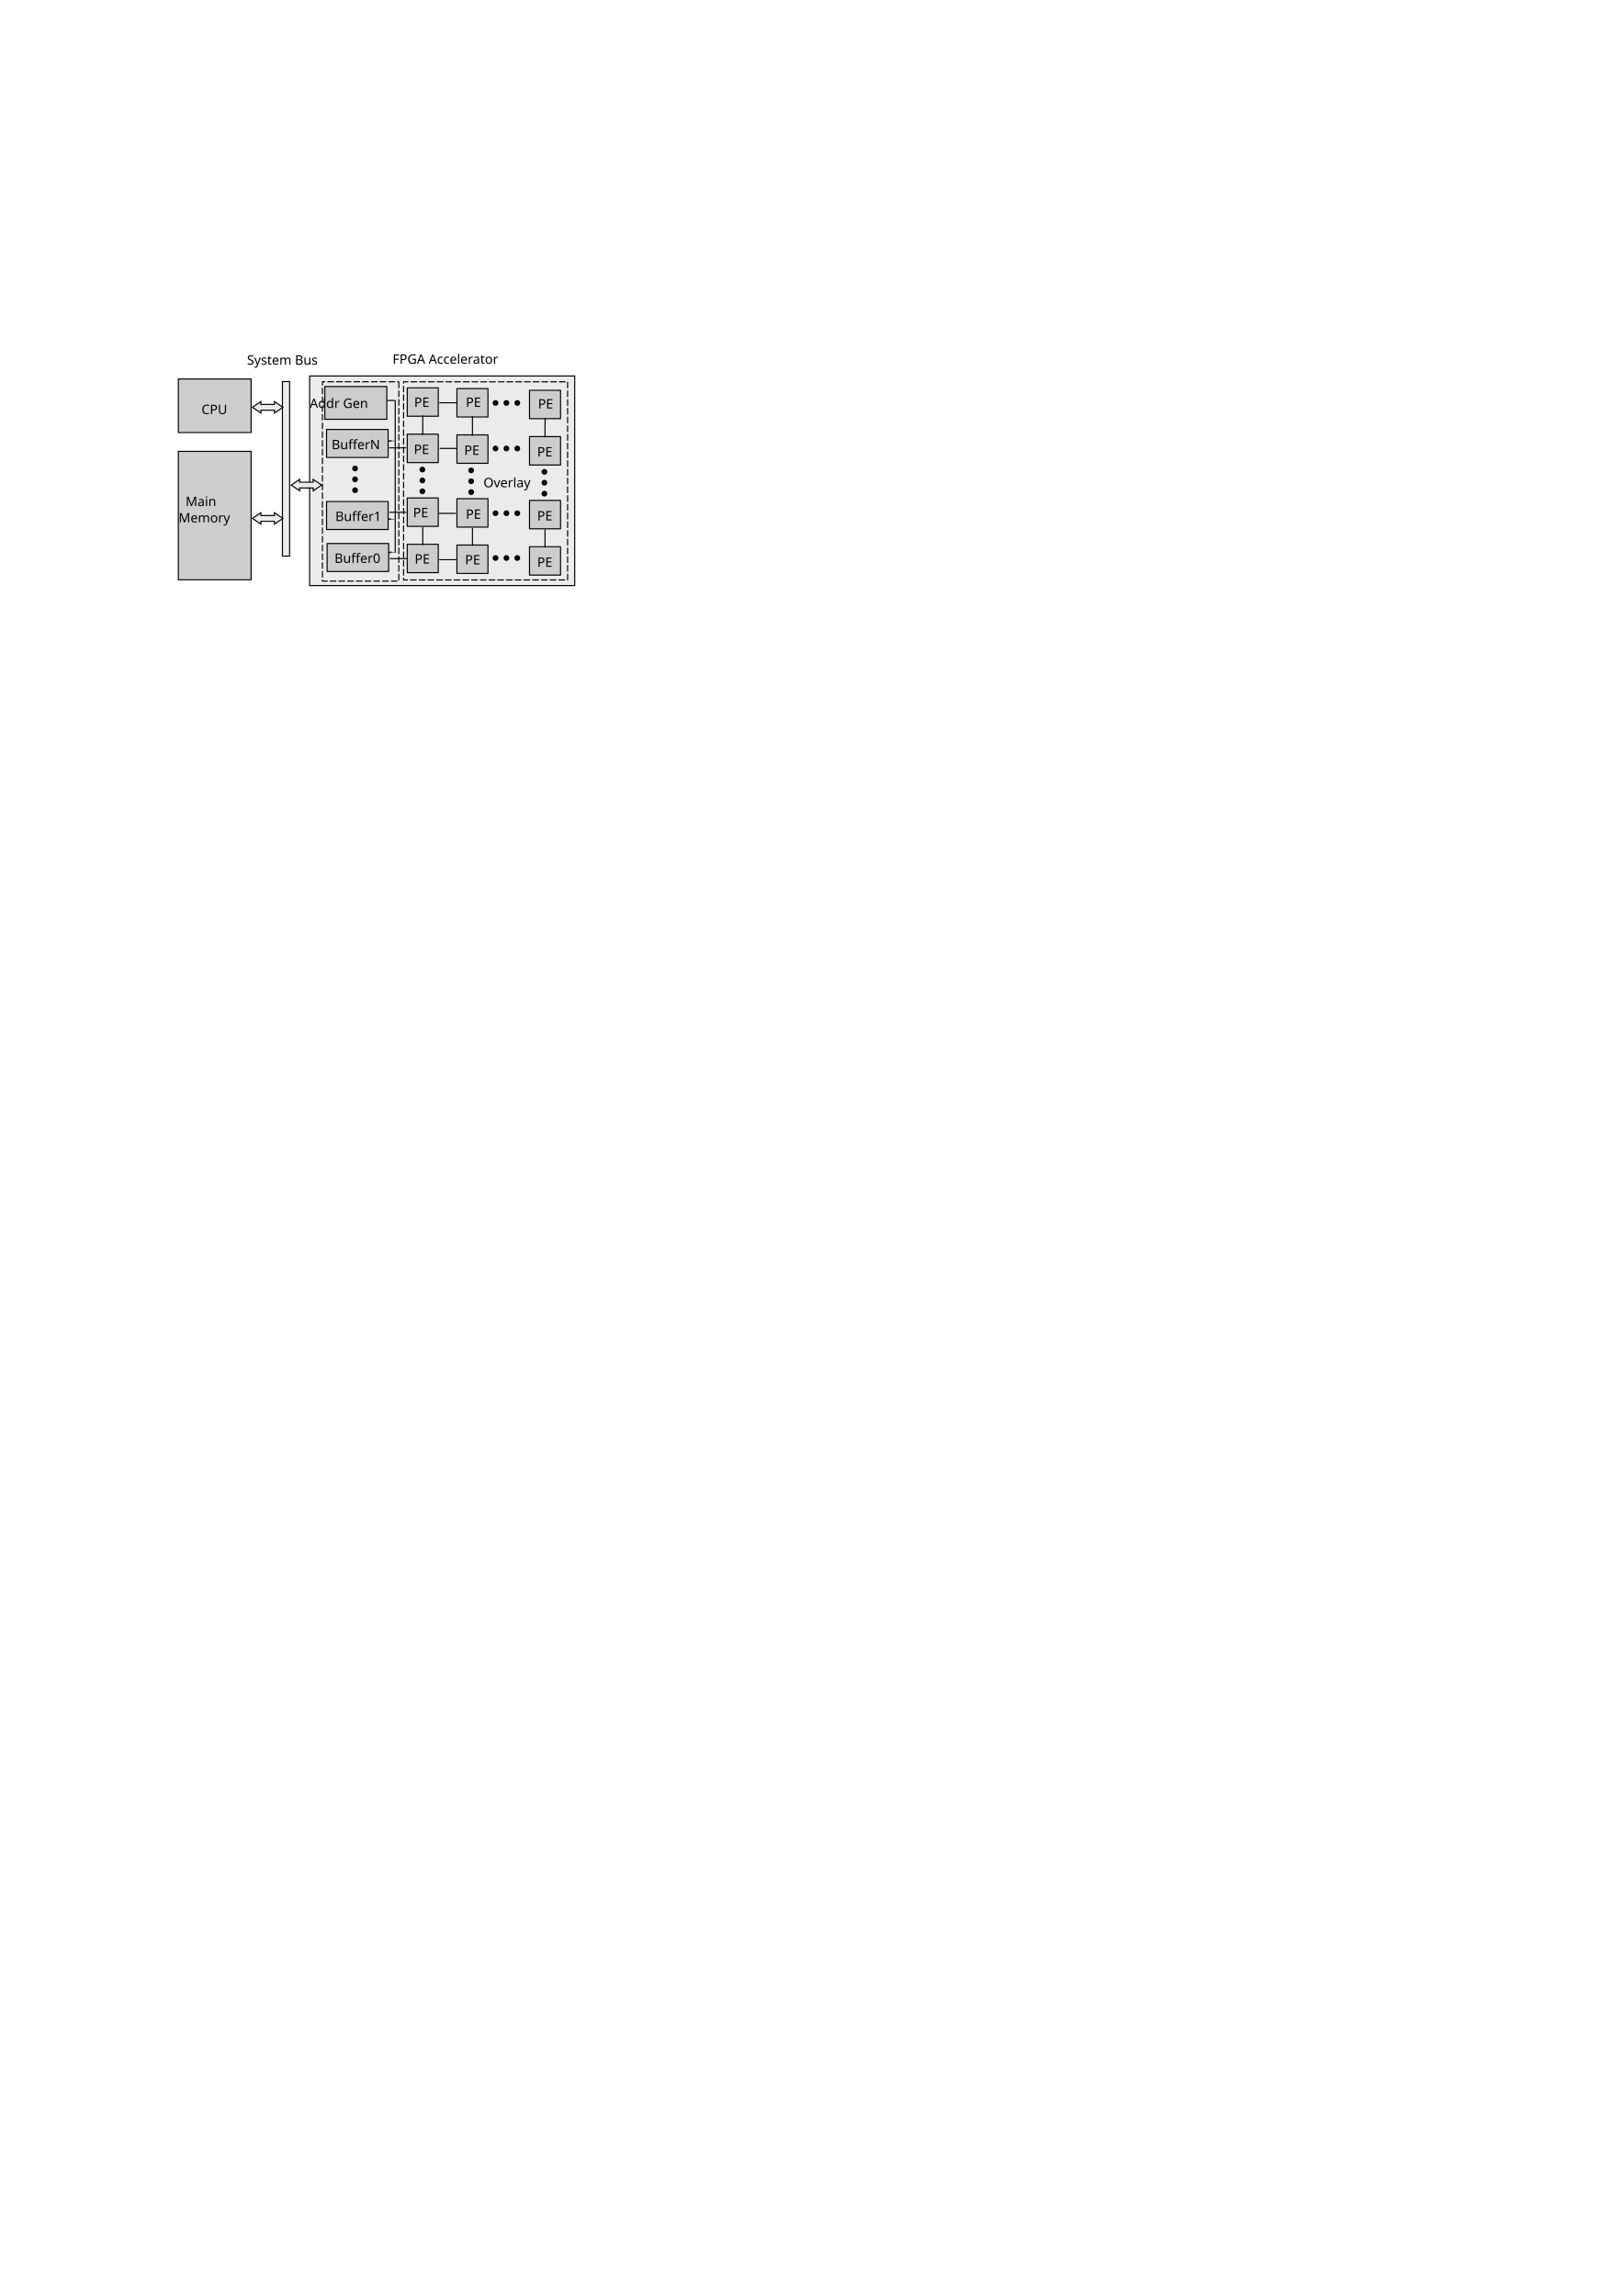
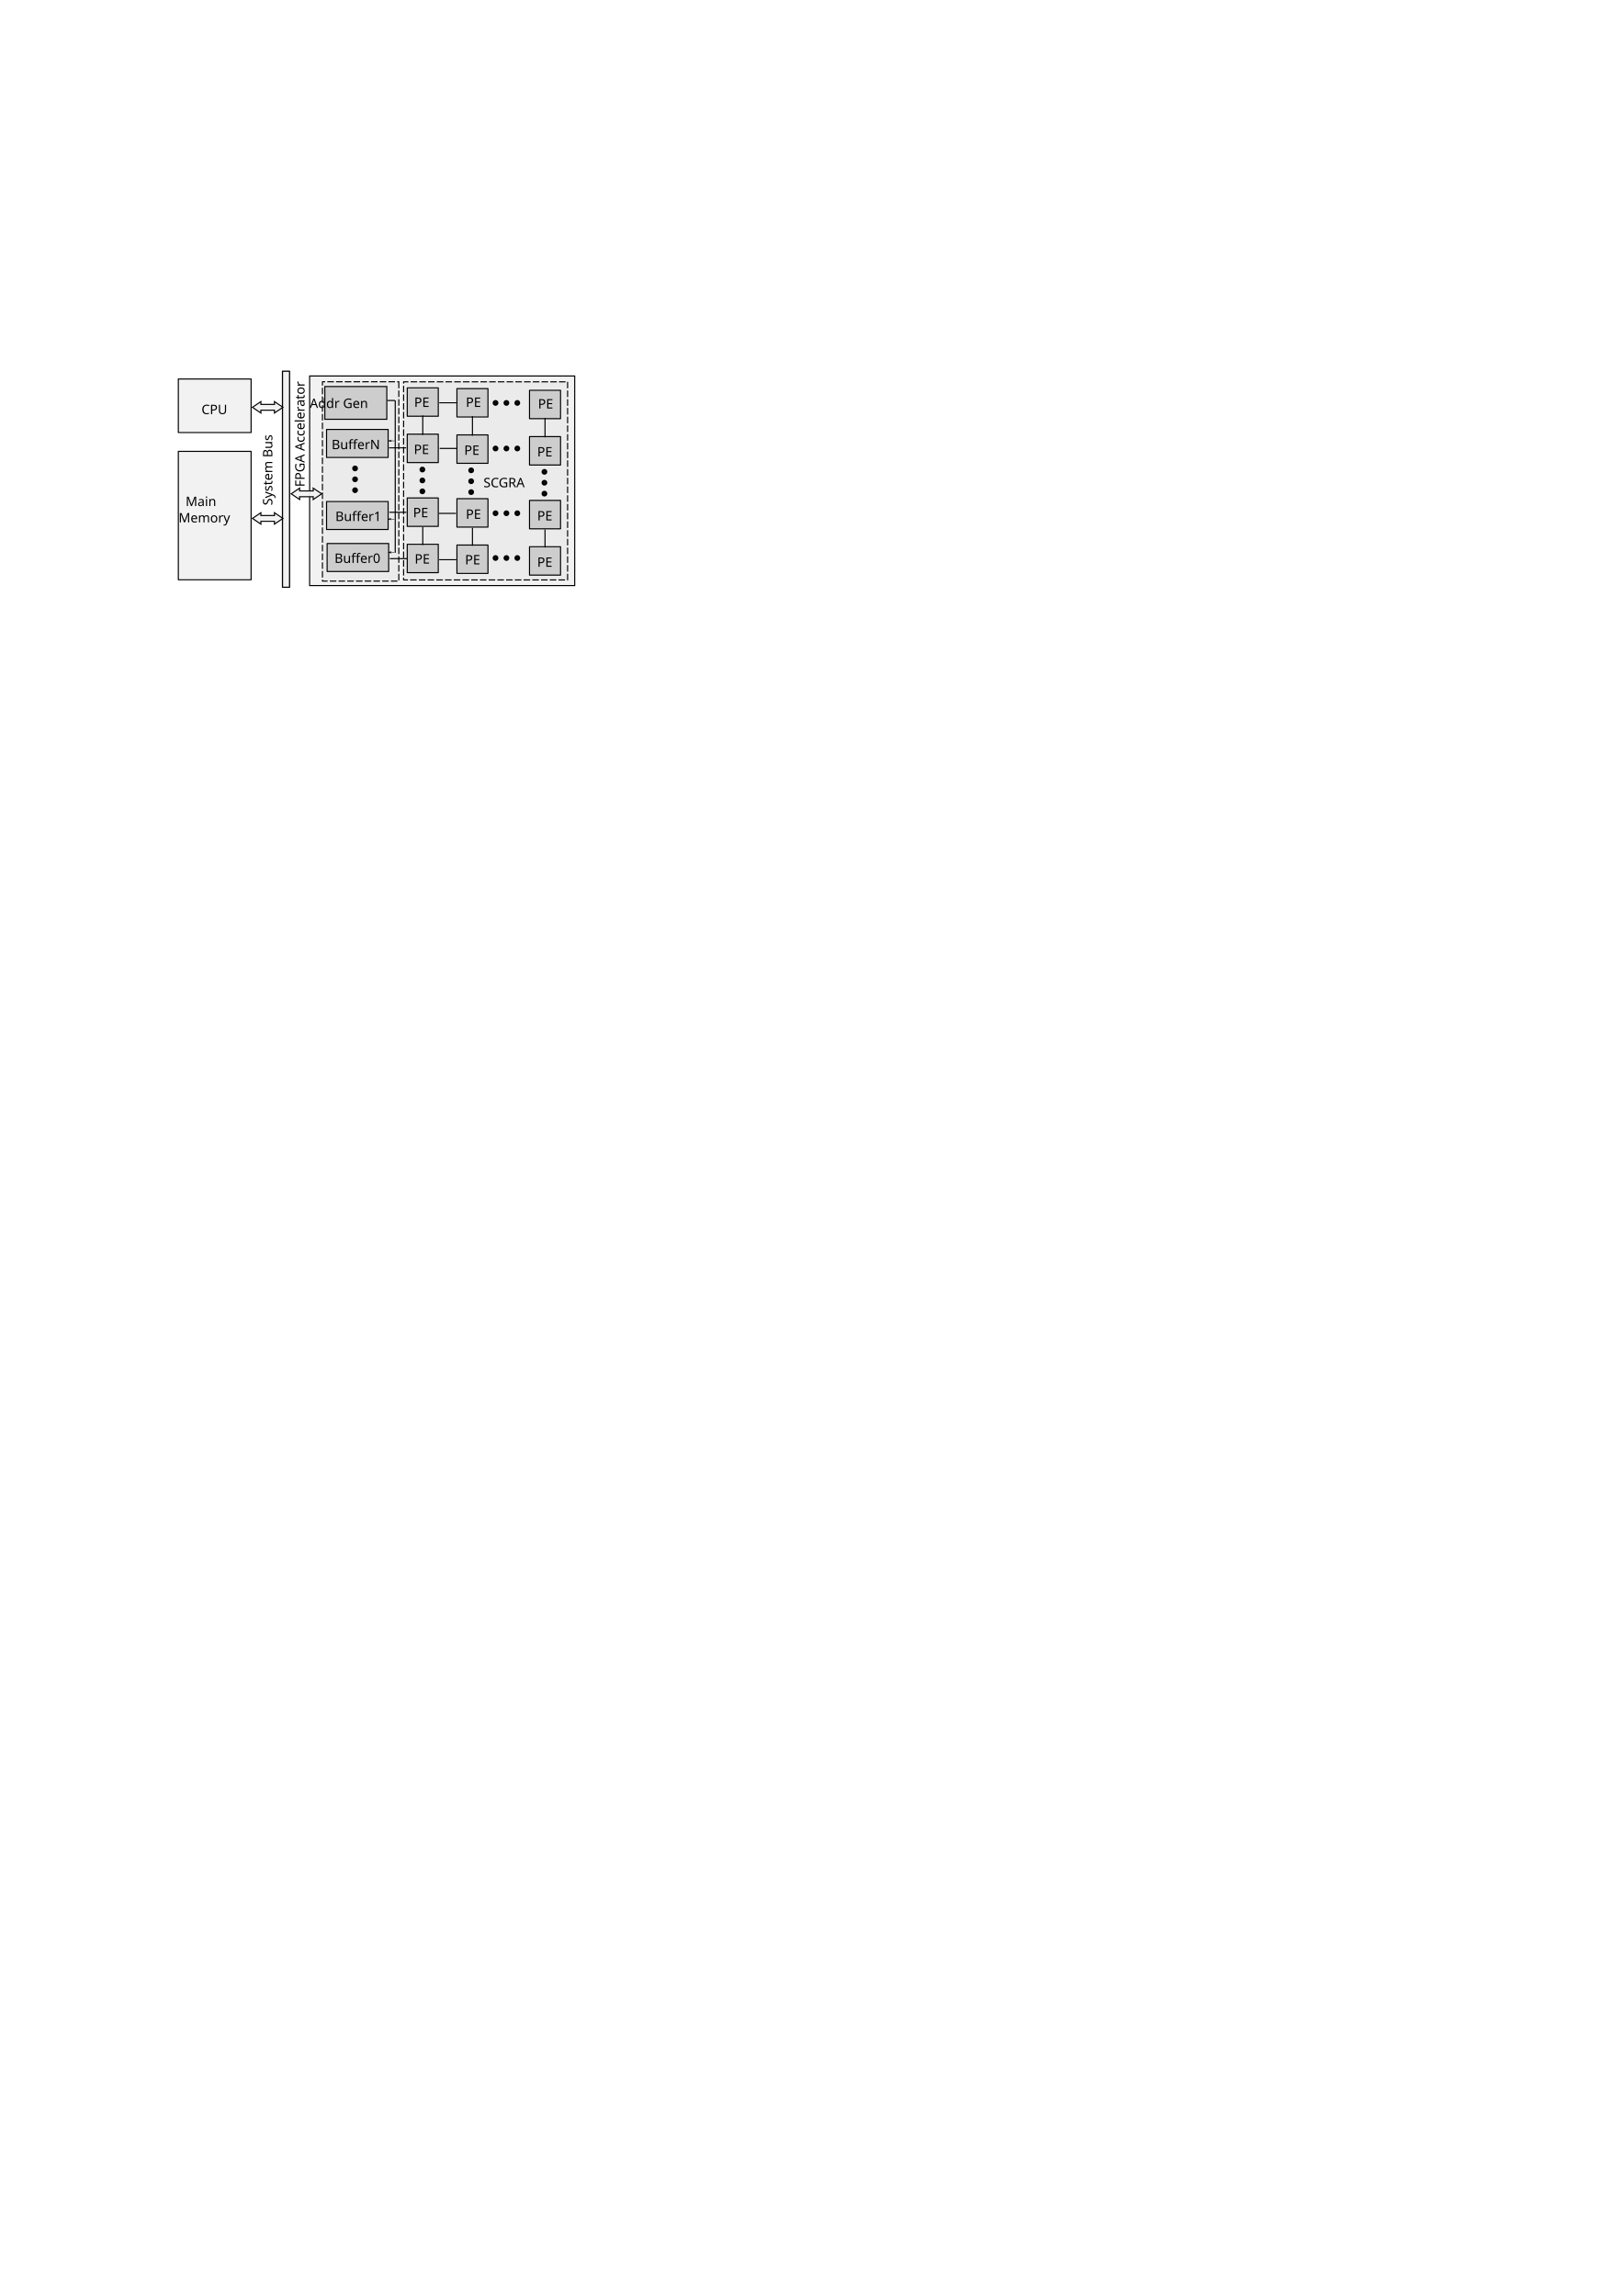
<svg xmlns="http://www.w3.org/2000/svg" xmlns:ns1="http://www.openswatchbook.org/uri/2009/osb" width="744.094" height="1052.362" id="svg2" version="1.1">
  <defs id="defs4">
    <marker orient="auto" refY="0.0" refX="0.0" id="Arrow1Mstart" style="overflow:visible">
      <path id="path4514" d="M 0.0,0.0 L 5.0,-5.0 L -12.5,0.0 L 5.0,5.0 L 0.0,0.0 z " style="fill-rule:evenodd;stroke:#000000;stroke-width:1.0pt;marker-start:none" transform="scale(0.4) translate(10,0)" />
    </marker>
    <marker orient="auto" refY="0.0" refX="0.0" id="Arrow1Mend" style="overflow:visible;">
      <path id="path4517" d="M 0.0,0.0 L 5.0,-5.0 L -12.5,0.0 L 5.0,5.0 L 0.0,0.0 z " style="fill-rule:evenodd;stroke:#000000;stroke-width:1.0pt;marker-start:none;" transform="scale(0.4) rotate(180) translate(10,0)" />
    </marker>
    <marker orient="auto" refY="0.0" refX="0.0" id="Arrow1Send" style="overflow:visible;">
      <path id="path4523" d="M 0.0,0.0 L 5.0,-5.0 L -12.5,0.0 L 5.0,5.0 L 0.0,0.0 z " style="fill-rule:evenodd;stroke:#000000;stroke-width:1.0pt;marker-start:none;" transform="scale(0.2) rotate(180) translate(6,0)" />
    </marker>
    <marker orient="auto" refY="0.0" refX="0.0" id="Arrow2Sstart" style="overflow:visible">
      <path id="path4538" style="font-size:12.0;fill-rule:evenodd;stroke-width:0.625;stroke-linejoin:round" d="M 8.719,4.034 L -2.207,0.016 L 8.719,-4.002 C 6.973,-1.63 6.983,1.616 8.719,4.034 z " transform="scale(0.3) translate(-2.3,0)" />
    </marker>
    <marker orient="auto" refY="0.0" refX="0.0" id="Arrow2Send" style="overflow:visible;">
      <path id="path4541" style="font-size:12.0;fill-rule:evenodd;stroke-width:0.625;stroke-linejoin:round;" d="M 8.719,4.034 L -2.207,0.016 L 8.719,-4.002 C 6.973,-1.63 6.983,1.616 8.719,4.034 z " transform="scale(0.3) rotate(180) translate(-2.3,0)" />
    </marker>
    <linearGradient id="linearGradient7230" ns1:paint="gradient">
      <stop style="stop-color:#000000;stop-opacity:1;" offset="0" id="stop7232" />
      <stop style="stop-color:#000000;stop-opacity:0;" offset="1" id="stop7234" />
    </linearGradient>
    <marker orient="auto" refY="0.0" refX="0.0" id="Arrow2Mstart" style="overflow:visible">
      <path id="path4532" style="font-size:12.0;fill-rule:evenodd;stroke-width:0.625;stroke-linejoin:round" d="M 8.719,4.034 L -2.207,0.016 L 8.719,-4.002 C 6.973,-1.63 6.983,1.616 8.719,4.034 z " transform="scale(0.6) translate(0,0)" />
    </marker>
    <marker orient="auto" refY="0.0" refX="0.0" id="Arrow2Mend" style="overflow:visible;">
      <path id="path4535" style="font-size:12.0;fill-rule:evenodd;stroke-width:0.625;stroke-linejoin:round;" d="M 8.719,4.034 L -2.207,0.016 L 8.719,-4.002 C 6.973,-1.63 6.983,1.616 8.719,4.034 z " transform="scale(0.6) rotate(180) translate(0,0)" />
    </marker>
    <marker orient="auto" refY="0.0" refX="0.0" id="Arrow1Lend" style="overflow:visible;">
      <path id="path4511" d="M 0.0,0.0 L 5.0,-5.0 L -12.5,0.0 L 5.0,5.0 L 0.0,0.0 z " style="fill-rule:evenodd;stroke:#000000;stroke-width:1.0pt;marker-start:none;" transform="scale(0.8) rotate(180) translate(12.5,0)" />
    </marker>
    <marker orient="auto" refY="0.0" refX="0.0" id="Arrow2Lend" style="overflow:visible;">
      <path id="path4529" style="font-size:12.0;fill-rule:evenodd;stroke-width:0.625;stroke-linejoin:round;" d="M 8.719,4.034 L -2.207,0.016 L 8.719,-4.002 C 6.973,-1.63 6.983,1.616 8.719,4.034 z " transform="scale(1.1) rotate(180) translate(1,0)" />
    </marker>
  </defs>
  <g id="layer1">
-     <rect style="fill:#ececec;fill-opacity:0.958;fill-rule:nonzero;stroke:#000000;stroke-width:0.5;stroke-linecap:butt;stroke-linejoin:miter;stroke-miterlimit:4;stroke-opacity:1;stroke-dasharray:none;stroke-dashoffset:0" id="rect9661" width="96.052" height="121.474" x="172.337" y="-263.37" transform="matrix(0,1,-1,0,0,0)" />
+     <rect style="fill:#f2f2f2;fill-opacity:0.958;fill-rule:nonzero;stroke:#000000;stroke-width:0.5;stroke-linecap:butt;stroke-linejoin:miter;stroke-miterlimit:4;stroke-opacity:1;stroke-dasharray:none;stroke-dashoffset:0" id="rect9661" width="96.052" height="121.474" x="172.337" y="-263.37" transform="matrix(0,1,-1,0,0,0)" />
    <rect style="fill:#ececec;fill-opacity:0.958;stroke:#000000;stroke-width:0.5;stroke-linejoin:round;stroke-miterlimit:4;stroke-opacity:1;stroke-dasharray:3, 1;stroke-dashoffset:0" id="rect3466-4" width="90.82" height="75.156" x="174.99" y="-260.12" transform="matrix(0,1,-1,0,0,0)" />
    <rect style="fill:#ececec;fill-opacity:0.958;stroke:#000000;stroke-width:0.5;stroke-linejoin:round;stroke-miterlimit:4;stroke-opacity:1;stroke-dasharray:3, 1;stroke-dashoffset:0" id="rect3466" width="91.373" height="35.004" x="174.972" y="-182.767" transform="matrix(0,1,-1,0,0,0)" />
    <rect style="fill:#cccccc;fill-opacity:0.958;stroke:#000000;stroke-width:0.5;stroke-linejoin:round;stroke-miterlimit:4;stroke-opacity:1;stroke-dasharray:none;stroke-dashoffset:0" id="rect3118" width="13.015" height="14.221" x="178.887" y="-256.878" transform="matrix(0,1,-1,0,0,0)" />
    <rect style="fill:#cccccc;fill-opacity:0.958;stroke:#000000;stroke-width:0.5;stroke-linejoin:round;stroke-miterlimit:4;stroke-opacity:1;stroke-dasharray:none;stroke-dashoffset:0" id="rect3118-4" width="13.015" height="14.221" x="200.121" y="-256.878" transform="matrix(0,1,-1,0,0,0)" />
    <rect style="fill:#cccccc;fill-opacity:0.958;stroke:#000000;stroke-width:0.5;stroke-linejoin:round;stroke-miterlimit:4;stroke-opacity:1;stroke-dasharray:none;stroke-dashoffset:0" id="rect3118-7" width="13.015" height="14.221" x="229.356" y="-256.878" transform="matrix(0,1,-1,0,0,0)" />
    <rect style="fill:#cccccc;fill-opacity:0.958;stroke:#000000;stroke-width:0.5;stroke-linejoin:round;stroke-miterlimit:4;stroke-opacity:1;stroke-dasharray:none;stroke-dashoffset:0" id="rect3118-72" width="13.015" height="14.221" x="250.59" y="-256.878" transform="matrix(0,1,-1,0,0,0)" />
    <path style="fill:none;stroke:#000000;stroke-width:0.5;stroke-linecap:butt;stroke-linejoin:miter;stroke-miterlimit:4;stroke-opacity:1;stroke-dasharray:none" d="m 249.768,191.559 c 0,2.968 0,5.937 0,8.905" id="path3152" />
    <path style="fill:none;stroke:#000000;stroke-width:0.5;stroke-linecap:butt;stroke-linejoin:miter;stroke-miterlimit:4;stroke-opacity:1;stroke-dasharray:none" d="m 249.768,242.703 c 0,2.747 0,5.493 0,8.24" id="path3152-6-0" />
    <rect style="fill:#cccccc;fill-opacity:0.958;stroke:#000000;stroke-width:0.5;stroke-linejoin:round;stroke-miterlimit:4;stroke-opacity:1;stroke-dasharray:none;stroke-dashoffset:0" id="rect3118-79" width="13.015" height="14.221" x="178.106" y="-223.618" transform="matrix(0,1,-1,0,0,0)" />
    <rect style="fill:#cccccc;fill-opacity:0.958;stroke:#000000;stroke-width:0.5;stroke-linejoin:round;stroke-miterlimit:4;stroke-opacity:1;stroke-dasharray:none;stroke-dashoffset:0" id="rect3118-4-5" width="13.015" height="14.221" x="199.34" y="-223.618" transform="matrix(0,1,-1,0,0,0)" />
    <rect style="fill:#cccccc;fill-opacity:0.958;stroke:#000000;stroke-width:0.5;stroke-linejoin:round;stroke-miterlimit:4;stroke-opacity:1;stroke-dasharray:none;stroke-dashoffset:0" id="rect3118-7-6" width="13.015" height="14.221" x="228.574" y="-223.618" transform="matrix(0,1,-1,0,0,0)" />
    <rect style="fill:#cccccc;fill-opacity:0.958;stroke:#000000;stroke-width:0.5;stroke-linejoin:round;stroke-miterlimit:4;stroke-opacity:1;stroke-dasharray:none;stroke-dashoffset:0" id="rect3118-72-8" width="13.015" height="14.221" x="249.809" y="-223.618" transform="matrix(0,1,-1,0,0,0)" />
    <path style="fill:none;stroke:#000000;stroke-width:0.5;stroke-linecap:butt;stroke-linejoin:miter;stroke-miterlimit:4;stroke-opacity:1;stroke-dasharray:none" d="m 216.508,190.778 c 0,2.968 0,5.937 0,8.905" id="path3152-9" />
    <path style="fill:none;stroke:#000000;stroke-width:0.5;stroke-linecap:butt;stroke-linejoin:miter;stroke-miterlimit:4;stroke-opacity:1;stroke-dasharray:none" d="m 216.508,241.922 c 0,2.747 0,5.493 0,8.24" id="path3152-6-0-5" />
    <path style="fill:none;stroke:#000000;stroke-width:0.5;stroke-linecap:butt;stroke-linejoin:miter;stroke-miterlimit:4;stroke-opacity:1;stroke-dasharray:none" d="m 209.17,184.613 c -2.622,0 -5.245,0 -7.867,0" id="path3152-8-2" />
    <rect style="fill:#cccccc;fill-opacity:0.958;stroke:#000000;stroke-width:0.5;stroke-linejoin:round;stroke-miterlimit:4;stroke-opacity:1;stroke-dasharray:none;stroke-dashoffset:0" id="rect3118-5-1" width="13.015" height="14.221" x="177.763" y="-200.849" transform="matrix(0,1,-1,0,0,0)" />
    <rect style="fill:#cccccc;fill-opacity:0.958;stroke:#000000;stroke-width:0.5;stroke-linejoin:round;stroke-miterlimit:4;stroke-opacity:1;stroke-dasharray:none;stroke-dashoffset:0" id="rect3118-4-9-5" width="13.015" height="14.221" x="198.998" y="-200.849" transform="matrix(0,1,-1,0,0,0)" />
    <rect style="fill:#cccccc;fill-opacity:0.958;stroke:#000000;stroke-width:0.5;stroke-linejoin:round;stroke-miterlimit:4;stroke-opacity:1;stroke-dasharray:none;stroke-dashoffset:0" id="rect3118-7-5-9" width="13.015" height="14.221" x="228.232" y="-200.849" transform="matrix(0,1,-1,0,0,0)" />
    <rect style="fill:#cccccc;fill-opacity:0.958;stroke:#000000;stroke-width:0.5;stroke-linejoin:round;stroke-miterlimit:4;stroke-opacity:1;stroke-dasharray:none;stroke-dashoffset:0" id="rect3118-72-6-9" width="13.015" height="14.221" x="249.466" y="-200.849" transform="matrix(0,1,-1,0,0,0)" />
    <path style="fill:none;stroke:#000000;stroke-width:0.5;stroke-linecap:butt;stroke-linejoin:miter;stroke-miterlimit:4;stroke-opacity:1;stroke-dasharray:none" d="m 193.739,190.435 c 0,2.968 0,5.937 0,8.905" id="path3152-1-1" />
    <path style="fill:none;stroke:#000000;stroke-width:0.5;stroke-linecap:butt;stroke-linejoin:miter;stroke-miterlimit:4;stroke-opacity:1;stroke-dasharray:none;marker-end:none" d="m 193.739,241.579 c 0,2.747 0,5.493 0,8.24" id="path3152-6-0-4-2" />
    <path style="fill:none;stroke:#000000;stroke-width:0.5;stroke-linecap:butt;stroke-linejoin:miter;stroke-miterlimit:4;stroke-opacity:1;stroke-dasharray:none" d="m 209.367,205.526 c -2.622,0 -5.245,0 -7.867,0" id="path3152-8-2-0" />
    <path style="fill:none;stroke:#000000;stroke-width:0.5;stroke-linecap:butt;stroke-linejoin:miter;stroke-miterlimit:4;stroke-opacity:1;stroke-dasharray:none;marker-end:none" d="m 208.955,235.301 c -2.622,0 -5.245,0 -7.867,0" id="path3152-8-2-3" />
    <path style="fill:none;stroke:#000000;stroke-width:0.5;stroke-linecap:butt;stroke-linejoin:miter;stroke-miterlimit:4;stroke-opacity:1;stroke-dasharray:none" d="m 209.107,256.536 c -2.622,0 -5.245,0 -7.867,0" id="path3152-8-2-9" />
    <rect style="fill:#cccccc;fill-opacity:0.958;stroke:#000000;stroke-width:0.5;stroke-linejoin:round;stroke-miterlimit:4;stroke-opacity:1;stroke-dasharray:none;stroke-dashoffset:0" id="rect3439" width="12.825" height="28.214" x="196.845" y="-177.869" transform="matrix(0,1,-1,0,0,0)" />
    <rect style="fill:#cccccc;fill-opacity:0.958;stroke:#000000;stroke-width:0.5;stroke-linejoin:round;stroke-miterlimit:4;stroke-opacity:1;stroke-dasharray:none;stroke-dashoffset:0" id="rect3439-0" width="12.825" height="28.214" x="229.875" y="-177.869" transform="matrix(0,1,-1,0,0,0)" />
-     <rect style="fill:#ececec;fill-opacity:0.958;stroke:#000000;stroke-width:0.5;stroke-linejoin:round;stroke-miterlimit:4;stroke-opacity:1;stroke-dasharray:none;stroke-dashoffset:0" id="rect3470" width="80.021" height="3.298" x="174.879" y="-132.725" transform="matrix(0,1,-1,0,0,0)" />
-     <rect style="fill:#cccccc;fill-opacity:0.958;stroke:#000000;stroke-width:0.5;stroke-linejoin:round;stroke-miterlimit:4;stroke-opacity:1;stroke-dasharray:none;stroke-dashoffset:0" id="rect3472" width="24.55" height="33.344" x="173.7" y="-115.071" transform="matrix(0,1,-1,0,0,0)" />
-     <rect style="fill:#cccccc;fill-opacity:0.958;stroke:#000000;stroke-width:0.5;stroke-linejoin:round;stroke-miterlimit:4;stroke-opacity:1;stroke-dasharray:none;stroke-dashoffset:0" id="rect3472-2" width="58.865" height="33.344" x="206.878" y="-115.071" transform="matrix(0,1,-1,0,0,0)" />
+     <rect style="fill:#f2f2f2;fill-opacity:0.958;stroke:#000000;stroke-width:0.552;stroke-linejoin:round;stroke-miterlimit:4;stroke-opacity:1;stroke-dasharray:none;stroke-dashoffset:0" id="rect3470" width="99.023" height="3.246" x="170.142" y="-132.699" transform="matrix(0,1,-1,0,0,0)" />
+     <rect style="fill:#f2f2f2;fill-opacity:0.958;stroke:#000000;stroke-width:0.5;stroke-linejoin:round;stroke-miterlimit:4;stroke-opacity:1;stroke-dasharray:none;stroke-dashoffset:0" id="rect3472" width="24.55" height="33.344" x="173.7" y="-115.071" transform="matrix(0,1,-1,0,0,0)" />
+     <rect style="fill:#f2f2f2;fill-opacity:0.958;stroke:#000000;stroke-width:0.5;stroke-linejoin:round;stroke-miterlimit:4;stroke-opacity:1;stroke-dasharray:none;stroke-dashoffset:0" id="rect3472-2" width="58.865" height="33.344" x="206.878" y="-115.071" transform="matrix(0,1,-1,0,0,0)" />
    <g id="g4340" transform="matrix(0,1,-1,0,411.4961,-40.50377)">
      <path transform="translate(0,0.1374087)" d="m 257.594,161.867 c 0,0.455 -0.369,0.824 -0.824,0.824 -0.455,0 -0.824,-0.369 -0.824,-0.824 0,-0.455 0.369,-0.824 0.824,-0.824 0.455,0 0.824,0.369 0.824,0.824 z" id="path3534" style="fill:#0e0e0e;fill-opacity:0.958;stroke:#000000;stroke-width:1;stroke-linejoin:round;stroke-miterlimit:4;stroke-opacity:1;stroke-dasharray:none;stroke-dashoffset:0" />
      <path d="m 257.594,161.867 c 0,0.455 -0.369,0.824 -0.824,0.824 -0.455,0 -0.824,-0.369 -0.824,-0.824 0,-0.455 0.369,-0.824 0.824,-0.824 0.455,0 0.824,0.369 0.824,0.824 z" id="path3534-0" style="fill:#0e0e0e;fill-opacity:0.958;stroke:#000000;stroke-width:1;stroke-linejoin:round;stroke-miterlimit:4;stroke-opacity:1;stroke-dasharray:none;stroke-dashoffset:0" transform="translate(4.992489,0.1374087)" />
      <path d="m 257.594,161.867 c 0,0.455 -0.369,0.824 -0.824,0.824 -0.455,0 -0.824,-0.369 -0.824,-0.824 0,-0.455 0.369,-0.824 0.824,-0.824 0.455,0 0.824,0.369 0.824,0.824 z" id="path3534-3" style="fill:#0e0e0e;fill-opacity:0.958;stroke:#000000;stroke-width:1;stroke-linejoin:round;stroke-miterlimit:4;stroke-opacity:1;stroke-dasharray:none;stroke-dashoffset:0" transform="translate(9.984984,0.1374087)" />
    </g>
    <g id="g4340-4" transform="matrix(0,1,-1,0,377.9224,-41.19081)">
      <path transform="translate(0,0.1374087)" d="m 257.594,161.867 c 0,0.455 -0.369,0.824 -0.824,0.824 -0.455,0 -0.824,-0.369 -0.824,-0.824 0,-0.455 0.369,-0.824 0.824,-0.824 0.455,0 0.824,0.369 0.824,0.824 z" id="path3534-1" style="fill:#0e0e0e;fill-opacity:0.958;stroke:#000000;stroke-width:1;stroke-linejoin:round;stroke-miterlimit:4;stroke-opacity:1;stroke-dasharray:none;stroke-dashoffset:0" />
      <path d="m 257.594,161.867 c 0,0.455 -0.369,0.824 -0.824,0.824 -0.455,0 -0.824,-0.369 -0.824,-0.824 0,-0.455 0.369,-0.824 0.824,-0.824 0.455,0 0.824,0.369 0.824,0.824 z" id="path3534-0-6" style="fill:#0e0e0e;fill-opacity:0.958;stroke:#000000;stroke-width:1;stroke-linejoin:round;stroke-miterlimit:4;stroke-opacity:1;stroke-dasharray:none;stroke-dashoffset:0" transform="translate(4.992489,0.1374087)" />
      <path d="m 257.594,161.867 c 0,0.455 -0.369,0.824 -0.824,0.824 -0.455,0 -0.824,-0.369 -0.824,-0.824 0,-0.455 0.369,-0.824 0.824,-0.824 0.455,0 0.824,0.369 0.824,0.824 z" id="path3534-3-1" style="fill:#0e0e0e;fill-opacity:0.958;stroke:#000000;stroke-width:1;stroke-linejoin:round;stroke-miterlimit:4;stroke-opacity:1;stroke-dasharray:none;stroke-dashoffset:0" transform="translate(9.984984,0.1374087)" />
    </g>
    <g id="g4340-6" transform="matrix(0,1,-1,0,355.5707,-41.55723)">
      <path transform="translate(0,0.1374087)" d="m 257.594,161.867 c 0,0.455 -0.369,0.824 -0.824,0.824 -0.455,0 -0.824,-0.369 -0.824,-0.824 0,-0.455 0.369,-0.824 0.824,-0.824 0.455,0 0.824,0.369 0.824,0.824 z" id="path3534-8" style="fill:#0e0e0e;fill-opacity:0.958;stroke:#000000;stroke-width:1;stroke-linejoin:round;stroke-miterlimit:4;stroke-opacity:1;stroke-dasharray:none;stroke-dashoffset:0" />
      <path d="m 257.594,161.867 c 0,0.455 -0.369,0.824 -0.824,0.824 -0.455,0 -0.824,-0.369 -0.824,-0.824 0,-0.455 0.369,-0.824 0.824,-0.824 0.455,0 0.824,0.369 0.824,0.824 z" id="path3534-0-7" style="fill:#0e0e0e;fill-opacity:0.958;stroke:#000000;stroke-width:1;stroke-linejoin:round;stroke-miterlimit:4;stroke-opacity:1;stroke-dasharray:none;stroke-dashoffset:0" transform="translate(4.992489,0.1374087)" />
      <path d="m 257.594,161.867 c 0,0.455 -0.369,0.824 -0.824,0.824 -0.455,0 -0.824,-0.369 -0.824,-0.824 0,-0.455 0.369,-0.824 0.824,-0.824 0.455,0 0.824,0.369 0.824,0.824 z" id="path3534-3-0" style="fill:#0e0e0e;fill-opacity:0.958;stroke:#000000;stroke-width:1;stroke-linejoin:round;stroke-miterlimit:4;stroke-opacity:1;stroke-dasharray:none;stroke-dashoffset:0" transform="translate(9.984984,0.1374087)" />
    </g>
    <g id="g4340-49" transform="matrix(0,1,-1,0,324.72,-42.07233)">
      <path transform="translate(0,0.1374087)" d="m 257.594,161.867 c 0,0.455 -0.369,0.824 -0.824,0.824 -0.455,0 -0.824,-0.369 -0.824,-0.824 0,-0.455 0.369,-0.824 0.824,-0.824 0.455,0 0.824,0.369 0.824,0.824 z" id="path3534-6" style="fill:#0e0e0e;fill-opacity:0.958;stroke:#000000;stroke-width:1;stroke-linejoin:round;stroke-miterlimit:4;stroke-opacity:1;stroke-dasharray:none;stroke-dashoffset:0" />
      <path d="m 257.594,161.867 c 0,0.455 -0.369,0.824 -0.824,0.824 -0.455,0 -0.824,-0.369 -0.824,-0.824 0,-0.455 0.369,-0.824 0.824,-0.824 0.455,0 0.824,0.369 0.824,0.824 z" id="path3534-0-9" style="fill:#0e0e0e;fill-opacity:0.958;stroke:#000000;stroke-width:1;stroke-linejoin:round;stroke-miterlimit:4;stroke-opacity:1;stroke-dasharray:none;stroke-dashoffset:0" transform="translate(4.992489,0.1374087)" />
      <path d="m 257.594,161.867 c 0,0.455 -0.369,0.824 -0.824,0.824 -0.455,0 -0.824,-0.369 -0.824,-0.824 0,-0.455 0.369,-0.824 0.824,-0.824 0.455,0 0.824,0.369 0.824,0.824 z" id="path3534-3-5" style="fill:#0e0e0e;fill-opacity:0.958;stroke:#000000;stroke-width:1;stroke-linejoin:round;stroke-miterlimit:4;stroke-opacity:1;stroke-dasharray:none;stroke-dashoffset:0" transform="translate(9.984984,0.1374087)" />
    </g>
    <path style="fill:none;stroke:#000000;stroke-width:0.5;stroke-linecap:butt;stroke-linejoin:miter;stroke-miterlimit:4;stroke-opacity:1;stroke-dasharray:none;marker-start:none;marker-end:none" d="m 186.263,234.805 c -2.622,0 -5.245,0 -7.867,0" id="path3152-8-2-9-1-6" />
    <path style="fill:none;stroke:#000000;stroke-width:0.5;stroke-linecap:butt;stroke-linejoin:miter;stroke-miterlimit:4;stroke-opacity:1;stroke-dasharray:none;marker-start:none;marker-end:none" d="m 186.134,205.268 c -2.622,0 -5.245,0 -7.867,0" id="path3152-8-2-9-1-0" />
-     <path style="fill:#ececec;fill-opacity:0.958;fill-rule:nonzero;stroke:#000000;stroke-width:0.5;stroke-linecap:butt;stroke-linejoin:miter;stroke-miterlimit:4;stroke-opacity:1;stroke-dasharray:none;stroke-dashoffset:0" d="m 147.414,222.341 -3.884,-2.624 0.015,1.294 -6.234,0 0.015,-1.294 -3.884,2.624 3.884,2.618 -0.015,-1.294 6.234,0 -0.015,1.294 3.884,-2.618 z" id="rect9588" />
-     <path style="fill:#ececec;fill-opacity:0.958;fill-rule:nonzero;stroke:#000000;stroke-width:0.5;stroke-linecap:butt;stroke-linejoin:miter;stroke-miterlimit:4;stroke-opacity:1;stroke-dasharray:none;stroke-dashoffset:0" d="m 129.651,237.617 -3.884,-2.624 0.015,1.294 -6.234,0 0.015,-1.294 -3.884,2.624 3.884,2.618 -0.015,-1.294 6.234,0 -0.015,1.294 3.884,-2.618 z" id="rect9588-1" />
-     <path style="fill:#ececec;fill-opacity:0.958;fill-rule:nonzero;stroke:#000000;stroke-width:0.5;stroke-linecap:butt;stroke-linejoin:miter;stroke-miterlimit:4;stroke-opacity:1;stroke-dasharray:none;stroke-dashoffset:0" d="m 129.651,186.688 -3.884,-2.624 0.015,1.294 -6.234,0 0.015,-1.294 -3.884,2.624 3.884,2.618 -0.015,-1.294 6.234,0 -0.015,1.294 3.884,-2.618 z" id="rect9588-8" />
+     <path style="fill:#f2f2f2;fill-opacity:0.958;fill-rule:nonzero;stroke:#000000;stroke-width:0.5;stroke-linecap:butt;stroke-linejoin:miter;stroke-miterlimit:4;stroke-opacity:1;stroke-dasharray:none;stroke-dashoffset:0" d="m 147.414,226.341 -3.884,-2.624 0.015,1.294 -6.234,0 0.015,-1.294 -3.884,2.624 3.884,2.618 -0.015,-1.294 6.234,0 -0.015,1.294 3.884,-2.618 z" id="rect9588" />
+     <path style="fill:#f2f2f2;fill-opacity:0.958;fill-rule:nonzero;stroke:#000000;stroke-width:0.5;stroke-linecap:butt;stroke-linejoin:miter;stroke-miterlimit:4;stroke-opacity:1;stroke-dasharray:none;stroke-dashoffset:0" d="m 129.651,237.617 -3.884,-2.624 0.015,1.294 -6.234,0 0.015,-1.294 -3.884,2.624 3.884,2.618 -0.015,-1.294 6.234,0 -0.015,1.294 3.884,-2.618 z" id="rect9588-1" />
+     <path style="fill:#f2f2f2;fill-opacity:0.958;fill-rule:nonzero;stroke:#000000;stroke-width:0.5;stroke-linecap:butt;stroke-linejoin:miter;stroke-miterlimit:4;stroke-opacity:1;stroke-dasharray:none;stroke-dashoffset:0" d="m 129.651,186.688 -3.884,-2.624 0.015,1.294 -6.234,0 0.015,-1.294 -3.884,2.624 3.884,2.618 -0.015,-1.294 6.234,0 -0.015,1.294 3.884,-2.618 z" id="rect9588-8" />
    <rect style="fill:#cccccc;fill-opacity:0.958;stroke:#000000;stroke-width:0.5;stroke-linejoin:round;stroke-miterlimit:4;stroke-opacity:1;stroke-dasharray:none;stroke-dashoffset:0" id="rect3439-0-6" width="12.825" height="28.214" x="249.121" y="-178.123" transform="matrix(0,1,-1,0,0,0)" />
    <path style="fill:none;stroke:#000000;stroke-width:0.5;stroke-linecap:butt;stroke-linejoin:miter;stroke-miterlimit:4;stroke-opacity:1;stroke-dasharray:none;marker-start:none;marker-end:none" d="m 186.518,256.051 c -2.622,0 -5.245,0 -7.867,0" id="path3152-8-2-9-1-6-6" />
    <rect style="fill:#cccccc;fill-opacity:0.958;fill-rule:nonzero;stroke:#000000;stroke-width:0.5;stroke-linecap:butt;stroke-linejoin:miter;stroke-miterlimit:4;stroke-opacity:1;stroke-dasharray:none;stroke-dashoffset:0" id="rect10114" width="15.023" height="28.398" x="177.151" y="-177.261" transform="matrix(0,1,-1,0,0,0)" />
    <path style="fill:none;stroke:#000000;stroke-width:0.2;stroke-linecap:butt;stroke-linejoin:miter;stroke-miterlimit:4;stroke-opacity:1;stroke-dasharray:none;marker-start:url(#Arrow1Mstart);marker-end:none" d="m 178.177,202.067 2.657,0" id="path10122" />
    <path style="fill:none;stroke:#000000;stroke-width:0.2;stroke-linecap:butt;stroke-linejoin:miter;stroke-miterlimit:4;stroke-opacity:1;stroke-dasharray:none;marker-start:url(#Arrow1Mstart);marker-end:none" d="m 177.994,237.931 2.748,0" id="path10122-9" />
    <path style="fill:none;stroke:#000000;stroke-width:0.2;stroke-linecap:butt;stroke-linejoin:miter;stroke-miterlimit:4;stroke-opacity:1;stroke-dasharray:none;marker-start:url(#Arrow1Mstart);marker-end:none" d="m 178.085,253.183 2.657,0" id="path10122-94" />
    <path style="fill:none;stroke:#000000;stroke-width:0.5;stroke-linecap:butt;stroke-linejoin:miter;stroke-miterlimit:4;stroke-opacity:1;stroke-dasharray:none" d="m 181.124,183.542 0,69.811" id="path10149" />
    <path style="fill:none;stroke:#000000;stroke-width:0.5;stroke-linecap:butt;stroke-linejoin:miter;stroke-miterlimit:4;stroke-opacity:1;stroke-dasharray:none" d="m 177.462,183.563 3.599,0" id="path10122-1" />
-     <text xml:space="preserve" style="font-size:8px;font-style:normal;font-weight:normal;line-height:125%;letter-spacing:0px;word-spacing:0px;fill:#000000;fill-opacity:1;stroke:none;font-family:Sans" x="179.913" y="166.722" id="text10094">
-       <tspan id="tspan10096" x="179.913" y="166.722" style="font-size:6px">FPGA Accelerator</tspan>
+     <text xml:space="preserve" style="font-size:8px;font-style:normal;font-weight:normal;line-height:125%;letter-spacing:0px;word-spacing:0px;fill:#000000;fill-opacity:1;stroke:none;font-family:Sans" x="-223.18" y="139.575" id="text10094" transform="matrix(0,-1,1,0,0,0)">
+       <tspan id="tspan10096" x="-223.18" y="139.575" style="font-size:6px">FPGA Accelerator</tspan>
    </text>
    <text xml:space="preserve" style="font-size:6px;font-style:normal;font-weight:normal;line-height:125%;letter-spacing:0px;word-spacing:0px;fill:#000000;fill-opacity:1;stroke:none;font-family:Sans" x="92.338" y="189.806" id="text10098">
      <tspan id="tspan10100" x="92.338" y="189.806" style="font-size:6px">CPU</tspan>
    </text>
    <text xml:space="preserve" style="font-size:6px;font-style:normal;font-weight:normal;text-align:center;line-height:125%;letter-spacing:0px;word-spacing:0px;text-anchor:middle;fill:#000000;fill-opacity:1;stroke:none;font-family:Sans" x="97.546" y="231.945" id="text10102">
      <tspan id="tspan10104" x="97.546" y="231.945">Main</tspan>
      <tspan x="97.546" y="239.445" id="tspan3174">Memory</tspan>
    </text>
-     <text xml:space="preserve" style="font-size:6px;font-style:normal;font-weight:normal;line-height:125%;letter-spacing:0px;word-spacing:0px;fill:#000000;fill-opacity:1;stroke:none;font-family:Sans" x="113.182" y="167.143" id="text10108">
-       <tspan id="tspan10110" x="113.182" y="167.143">System Bus</tspan>
+     <text xml:space="preserve" style="font-size:6px;font-style:normal;font-weight:normal;line-height:125%;letter-spacing:0px;word-spacing:0px;fill:#000000;fill-opacity:1;stroke:none;font-family:Sans" x="-231.63" y="124.812" id="text10108" transform="matrix(0,-1,1,0,0,0)">
+       <tspan id="tspan10110" x="-231.63" y="124.812">System Bus</tspan>
    </text>
    <text xml:space="preserve" style="font-size:12px;font-style:normal;font-weight:normal;text-align:center;line-height:125%;letter-spacing:0px;word-spacing:0px;text-anchor:middle;fill:#000000;fill-opacity:1;stroke:none;font-family:Sans" x="163.103" y="186.989" id="text10116">
      <tspan x="163.103" y="186.989" style="font-size:6px;text-align:center;text-anchor:middle" id="tspan10959">Addr Gen</tspan>
    </text>
    <text xml:space="preserve" style="font-size:12px;font-style:normal;font-weight:normal;line-height:125%;letter-spacing:0px;word-spacing:0px;fill:#000000;fill-opacity:1;stroke:none;font-family:Sans" x="221.548" y="223.334" id="text10961">
-       <tspan id="tspan10963" x="221.548" y="223.334" style="font-size:6px">Overlay</tspan>
+       <tspan id="tspan10963" x="221.548" y="223.334" style="font-size:6px">SCGRA</tspan>
    </text>
    <text xml:space="preserve" style="font-size:12px;font-style:normal;font-weight:normal;line-height:125%;letter-spacing:0px;word-spacing:0px;fill:#000000;fill-opacity:1;stroke:none;font-family:Sans" x="153.682" y="238.809" id="text10965">
      <tspan id="tspan10967" x="153.682" y="238.809" style="font-size:6px">Buffer1</tspan>
    </text>
    <text xml:space="preserve" style="font-size:12px;font-style:normal;font-weight:normal;line-height:125%;letter-spacing:0px;word-spacing:0px;fill:#000000;fill-opacity:1;stroke:none;font-family:Sans" x="153.294" y="257.999" id="text10965-1">
      <tspan id="tspan10967-1" x="153.294" y="257.999" style="font-size:6px">Buffer0</tspan>
    </text>
    <text xml:space="preserve" style="font-size:12px;font-style:normal;font-weight:normal;line-height:125%;letter-spacing:0px;word-spacing:0px;fill:#000000;fill-opacity:1;stroke:none;font-family:Sans" x="151.975" y="205.875" id="text10965-4">
      <tspan id="tspan10967-2" x="151.975" y="205.875" style="font-size:6px">BufferN</tspan>
    </text>
    <text xml:space="preserve" style="font-size:12px;font-style:normal;font-weight:normal;line-height:125%;letter-spacing:0px;word-spacing:0px;fill:#000000;fill-opacity:1;stroke:none;font-family:Sans" x="189.806" y="186.508" id="text3297">
      <tspan id="tspan3299" x="189.806" y="186.508" style="font-size:6px">PE</tspan>
    </text>
    <text xml:space="preserve" style="font-size:12px;font-style:normal;font-weight:normal;line-height:125%;letter-spacing:0px;word-spacing:0px;fill:#000000;fill-opacity:1;stroke:none;font-family:Sans" x="213.479" y="186.497" id="text3297-3">
      <tspan id="tspan3299-8" x="213.479" y="186.497" style="font-size:6px">PE</tspan>
    </text>
    <text xml:space="preserve" style="font-size:12px;font-style:normal;font-weight:normal;line-height:125%;letter-spacing:0px;word-spacing:0px;fill:#000000;fill-opacity:1;stroke:none;font-family:Sans" x="246.549" y="187.23" id="text3297-7">
      <tspan id="tspan3299-6" x="246.549" y="187.23" style="font-size:6px">PE</tspan>
    </text>
    <text xml:space="preserve" style="font-size:12px;font-style:normal;font-weight:normal;line-height:125%;letter-spacing:0px;word-spacing:0px;fill:#000000;fill-opacity:1;stroke:none;font-family:Sans" x="189.662" y="208.116" id="text3297-8">
      <tspan id="tspan3299-9" x="189.662" y="208.116" style="font-size:6px">PE</tspan>
    </text>
    <text xml:space="preserve" style="font-size:12px;font-style:normal;font-weight:normal;line-height:125%;letter-spacing:0px;word-spacing:0px;fill:#000000;fill-opacity:1;stroke:none;font-family:Sans" x="212.746" y="208.482" id="text3297-06">
      <tspan id="tspan3299-87" x="212.746" y="208.482" style="font-size:6px">PE</tspan>
    </text>
    <text xml:space="preserve" style="font-size:12px;font-style:normal;font-weight:normal;line-height:125%;letter-spacing:0px;word-spacing:0px;fill:#000000;fill-opacity:1;stroke:none;font-family:Sans" x="246.183" y="209.215" id="text3297-33">
      <tspan id="tspan3299-3" x="246.183" y="209.215" style="font-size:6px">PE</tspan>
    </text>
    <text xml:space="preserve" style="font-size:12px;font-style:normal;font-weight:normal;line-height:125%;letter-spacing:0px;word-spacing:0px;fill:#000000;fill-opacity:1;stroke:none;font-family:Sans" x="189.295" y="237.063" id="text3297-73">
      <tspan id="tspan3299-2" x="189.295" y="237.063" style="font-size:6px">PE</tspan>
    </text>
    <text xml:space="preserve" style="font-size:12px;font-style:normal;font-weight:normal;line-height:125%;letter-spacing:0px;word-spacing:0px;fill:#000000;fill-opacity:1;stroke:none;font-family:Sans" x="190.028" y="258.316" id="text3297-6">
      <tspan id="tspan3299-5" x="190.028" y="258.316" style="font-size:6px">PE</tspan>
    </text>
    <text xml:space="preserve" style="font-size:12px;font-style:normal;font-weight:normal;line-height:125%;letter-spacing:0px;word-spacing:0px;fill:#000000;fill-opacity:1;stroke:none;font-family:Sans" x="213.113" y="258.682" id="text3297-2">
      <tspan id="tspan3299-65" x="213.113" y="258.682" style="font-size:6px">PE</tspan>
    </text>
    <text xml:space="preserve" style="font-size:12px;font-style:normal;font-weight:normal;line-height:125%;letter-spacing:0px;word-spacing:0px;fill:#000000;fill-opacity:1;stroke:none;font-family:Sans" x="213.479" y="237.796" id="text3297-87">
      <tspan id="tspan3299-96" x="213.479" y="237.796" style="font-size:6px">PE</tspan>
    </text>
    <text xml:space="preserve" style="font-size:12px;font-style:normal;font-weight:normal;line-height:125%;letter-spacing:0px;word-spacing:0px;fill:#000000;fill-opacity:1;stroke:none;font-family:Sans" x="246.183" y="238.529" id="text3297-08">
      <tspan id="tspan3299-62" x="246.183" y="238.529" style="font-size:6px">PE</tspan>
    </text>
    <text xml:space="preserve" style="font-size:12px;font-style:normal;font-weight:normal;line-height:125%;letter-spacing:0px;word-spacing:0px;fill:#000000;fill-opacity:1;stroke:none;font-family:Sans" x="246.183" y="259.781" id="text3297-4">
      <tspan id="tspan3299-79" x="246.183" y="259.781" style="font-size:6px">PE</tspan>
    </text>
    <g id="g4340-4-3" transform="matrix(-1,0,0,1,493.8365,22.67232)">
      <path transform="translate(0,0.1374087)" d="m 257.594,161.867 c 0,0.455 -0.369,0.824 -0.824,0.824 -0.455,0 -0.824,-0.369 -0.824,-0.824 0,-0.455 0.369,-0.824 0.824,-0.824 0.455,0 0.824,0.369 0.824,0.824 z" id="path3534-1-9" style="fill:#0e0e0e;fill-opacity:0.958;stroke:#000000;stroke-width:1;stroke-linejoin:round;stroke-miterlimit:4;stroke-opacity:1;stroke-dasharray:none;stroke-dashoffset:0" />
      <path d="m 257.594,161.867 c 0,0.455 -0.369,0.824 -0.824,0.824 -0.455,0 -0.824,-0.369 -0.824,-0.824 0,-0.455 0.369,-0.824 0.824,-0.824 0.455,0 0.824,0.369 0.824,0.824 z" id="path3534-0-6-2" style="fill:#0e0e0e;fill-opacity:0.958;stroke:#000000;stroke-width:1;stroke-linejoin:round;stroke-miterlimit:4;stroke-opacity:1;stroke-dasharray:none;stroke-dashoffset:0" transform="translate(4.992489,0.1374087)" />
      <path d="m 257.594,161.867 c 0,0.455 -0.369,0.824 -0.824,0.824 -0.455,0 -0.824,-0.369 -0.824,-0.824 0,-0.455 0.369,-0.824 0.824,-0.824 0.455,0 0.824,0.369 0.824,0.824 z" id="path3534-3-1-8" style="fill:#0e0e0e;fill-opacity:0.958;stroke:#000000;stroke-width:1;stroke-linejoin:round;stroke-miterlimit:4;stroke-opacity:1;stroke-dasharray:none;stroke-dashoffset:0" transform="translate(9.984984,0.1374087)" />
    </g>
    <g id="g4340-4-3-7" transform="matrix(-1,0,0,1,493.8365,43.55834)">
      <path transform="translate(0,0.1374087)" d="m 257.594,161.867 c 0,0.455 -0.369,0.824 -0.824,0.824 -0.455,0 -0.824,-0.369 -0.824,-0.824 0,-0.455 0.369,-0.824 0.824,-0.824 0.455,0 0.824,0.369 0.824,0.824 z" id="path3534-1-9-4" style="fill:#0e0e0e;fill-opacity:0.958;stroke:#000000;stroke-width:1;stroke-linejoin:round;stroke-miterlimit:4;stroke-opacity:1;stroke-dasharray:none;stroke-dashoffset:0" />
      <path d="m 257.594,161.867 c 0,0.455 -0.369,0.824 -0.824,0.824 -0.455,0 -0.824,-0.369 -0.824,-0.824 0,-0.455 0.369,-0.824 0.824,-0.824 0.455,0 0.824,0.369 0.824,0.824 z" id="path3534-0-6-2-9" style="fill:#0e0e0e;fill-opacity:0.958;stroke:#000000;stroke-width:1;stroke-linejoin:round;stroke-miterlimit:4;stroke-opacity:1;stroke-dasharray:none;stroke-dashoffset:0" transform="translate(4.992489,0.1374087)" />
      <path d="m 257.594,161.867 c 0,0.455 -0.369,0.824 -0.824,0.824 -0.455,0 -0.824,-0.369 -0.824,-0.824 0,-0.455 0.369,-0.824 0.824,-0.824 0.455,0 0.824,0.369 0.824,0.824 z" id="path3534-3-1-8-9" style="fill:#0e0e0e;fill-opacity:0.958;stroke:#000000;stroke-width:1;stroke-linejoin:round;stroke-miterlimit:4;stroke-opacity:1;stroke-dasharray:none;stroke-dashoffset:0" transform="translate(9.984984,0.1374087)" />
    </g>
    <g id="g4340-4-3-4" transform="matrix(-1,0,0,1,493.8365,73.23847)">
      <path transform="translate(0,0.1374087)" d="m 257.594,161.867 c 0,0.455 -0.369,0.824 -0.824,0.824 -0.455,0 -0.824,-0.369 -0.824,-0.824 0,-0.455 0.369,-0.824 0.824,-0.824 0.455,0 0.824,0.369 0.824,0.824 z" id="path3534-1-9-5" style="fill:#0e0e0e;fill-opacity:0.958;stroke:#000000;stroke-width:1;stroke-linejoin:round;stroke-miterlimit:4;stroke-opacity:1;stroke-dasharray:none;stroke-dashoffset:0" />
      <path d="m 257.594,161.867 c 0,0.455 -0.369,0.824 -0.824,0.824 -0.455,0 -0.824,-0.369 -0.824,-0.824 0,-0.455 0.369,-0.824 0.824,-0.824 0.455,0 0.824,0.369 0.824,0.824 z" id="path3534-0-6-2-93" style="fill:#0e0e0e;fill-opacity:0.958;stroke:#000000;stroke-width:1;stroke-linejoin:round;stroke-miterlimit:4;stroke-opacity:1;stroke-dasharray:none;stroke-dashoffset:0" transform="translate(4.992489,0.1374087)" />
      <path d="m 257.594,161.867 c 0,0.455 -0.369,0.824 -0.824,0.824 -0.455,0 -0.824,-0.369 -0.824,-0.824 0,-0.455 0.369,-0.824 0.824,-0.824 0.455,0 0.824,0.369 0.824,0.824 z" id="path3534-3-1-8-5" style="fill:#0e0e0e;fill-opacity:0.958;stroke:#000000;stroke-width:1;stroke-linejoin:round;stroke-miterlimit:4;stroke-opacity:1;stroke-dasharray:none;stroke-dashoffset:0" transform="translate(9.984984,0.1374087)" />
    </g>
    <g id="g4340-4-3-70" transform="matrix(-1,0,0,1,493.8365,93.75806)">
      <path transform="translate(0,0.1374087)" d="m 257.594,161.867 c 0,0.455 -0.369,0.824 -0.824,0.824 -0.455,0 -0.824,-0.369 -0.824,-0.824 0,-0.455 0.369,-0.824 0.824,-0.824 0.455,0 0.824,0.369 0.824,0.824 z" id="path3534-1-9-8" style="fill:#0e0e0e;fill-opacity:0.958;stroke:#000000;stroke-width:1;stroke-linejoin:round;stroke-miterlimit:4;stroke-opacity:1;stroke-dasharray:none;stroke-dashoffset:0" />
      <path d="m 257.594,161.867 c 0,0.455 -0.369,0.824 -0.824,0.824 -0.455,0 -0.824,-0.369 -0.824,-0.824 0,-0.455 0.369,-0.824 0.824,-0.824 0.455,0 0.824,0.369 0.824,0.824 z" id="path3534-0-6-2-1" style="fill:#0e0e0e;fill-opacity:0.958;stroke:#000000;stroke-width:1;stroke-linejoin:round;stroke-miterlimit:4;stroke-opacity:1;stroke-dasharray:none;stroke-dashoffset:0" transform="translate(4.992489,0.1374087)" />
      <path d="m 257.594,161.867 c 0,0.455 -0.369,0.824 -0.824,0.824 -0.455,0 -0.824,-0.369 -0.824,-0.824 0,-0.455 0.369,-0.824 0.824,-0.824 0.455,0 0.824,0.369 0.824,0.824 z" id="path3534-3-1-8-99" style="fill:#0e0e0e;fill-opacity:0.958;stroke:#000000;stroke-width:1;stroke-linejoin:round;stroke-miterlimit:4;stroke-opacity:1;stroke-dasharray:none;stroke-dashoffset:0" transform="translate(9.984984,0.1374087)" />
    </g>
  </g>
</svg>
